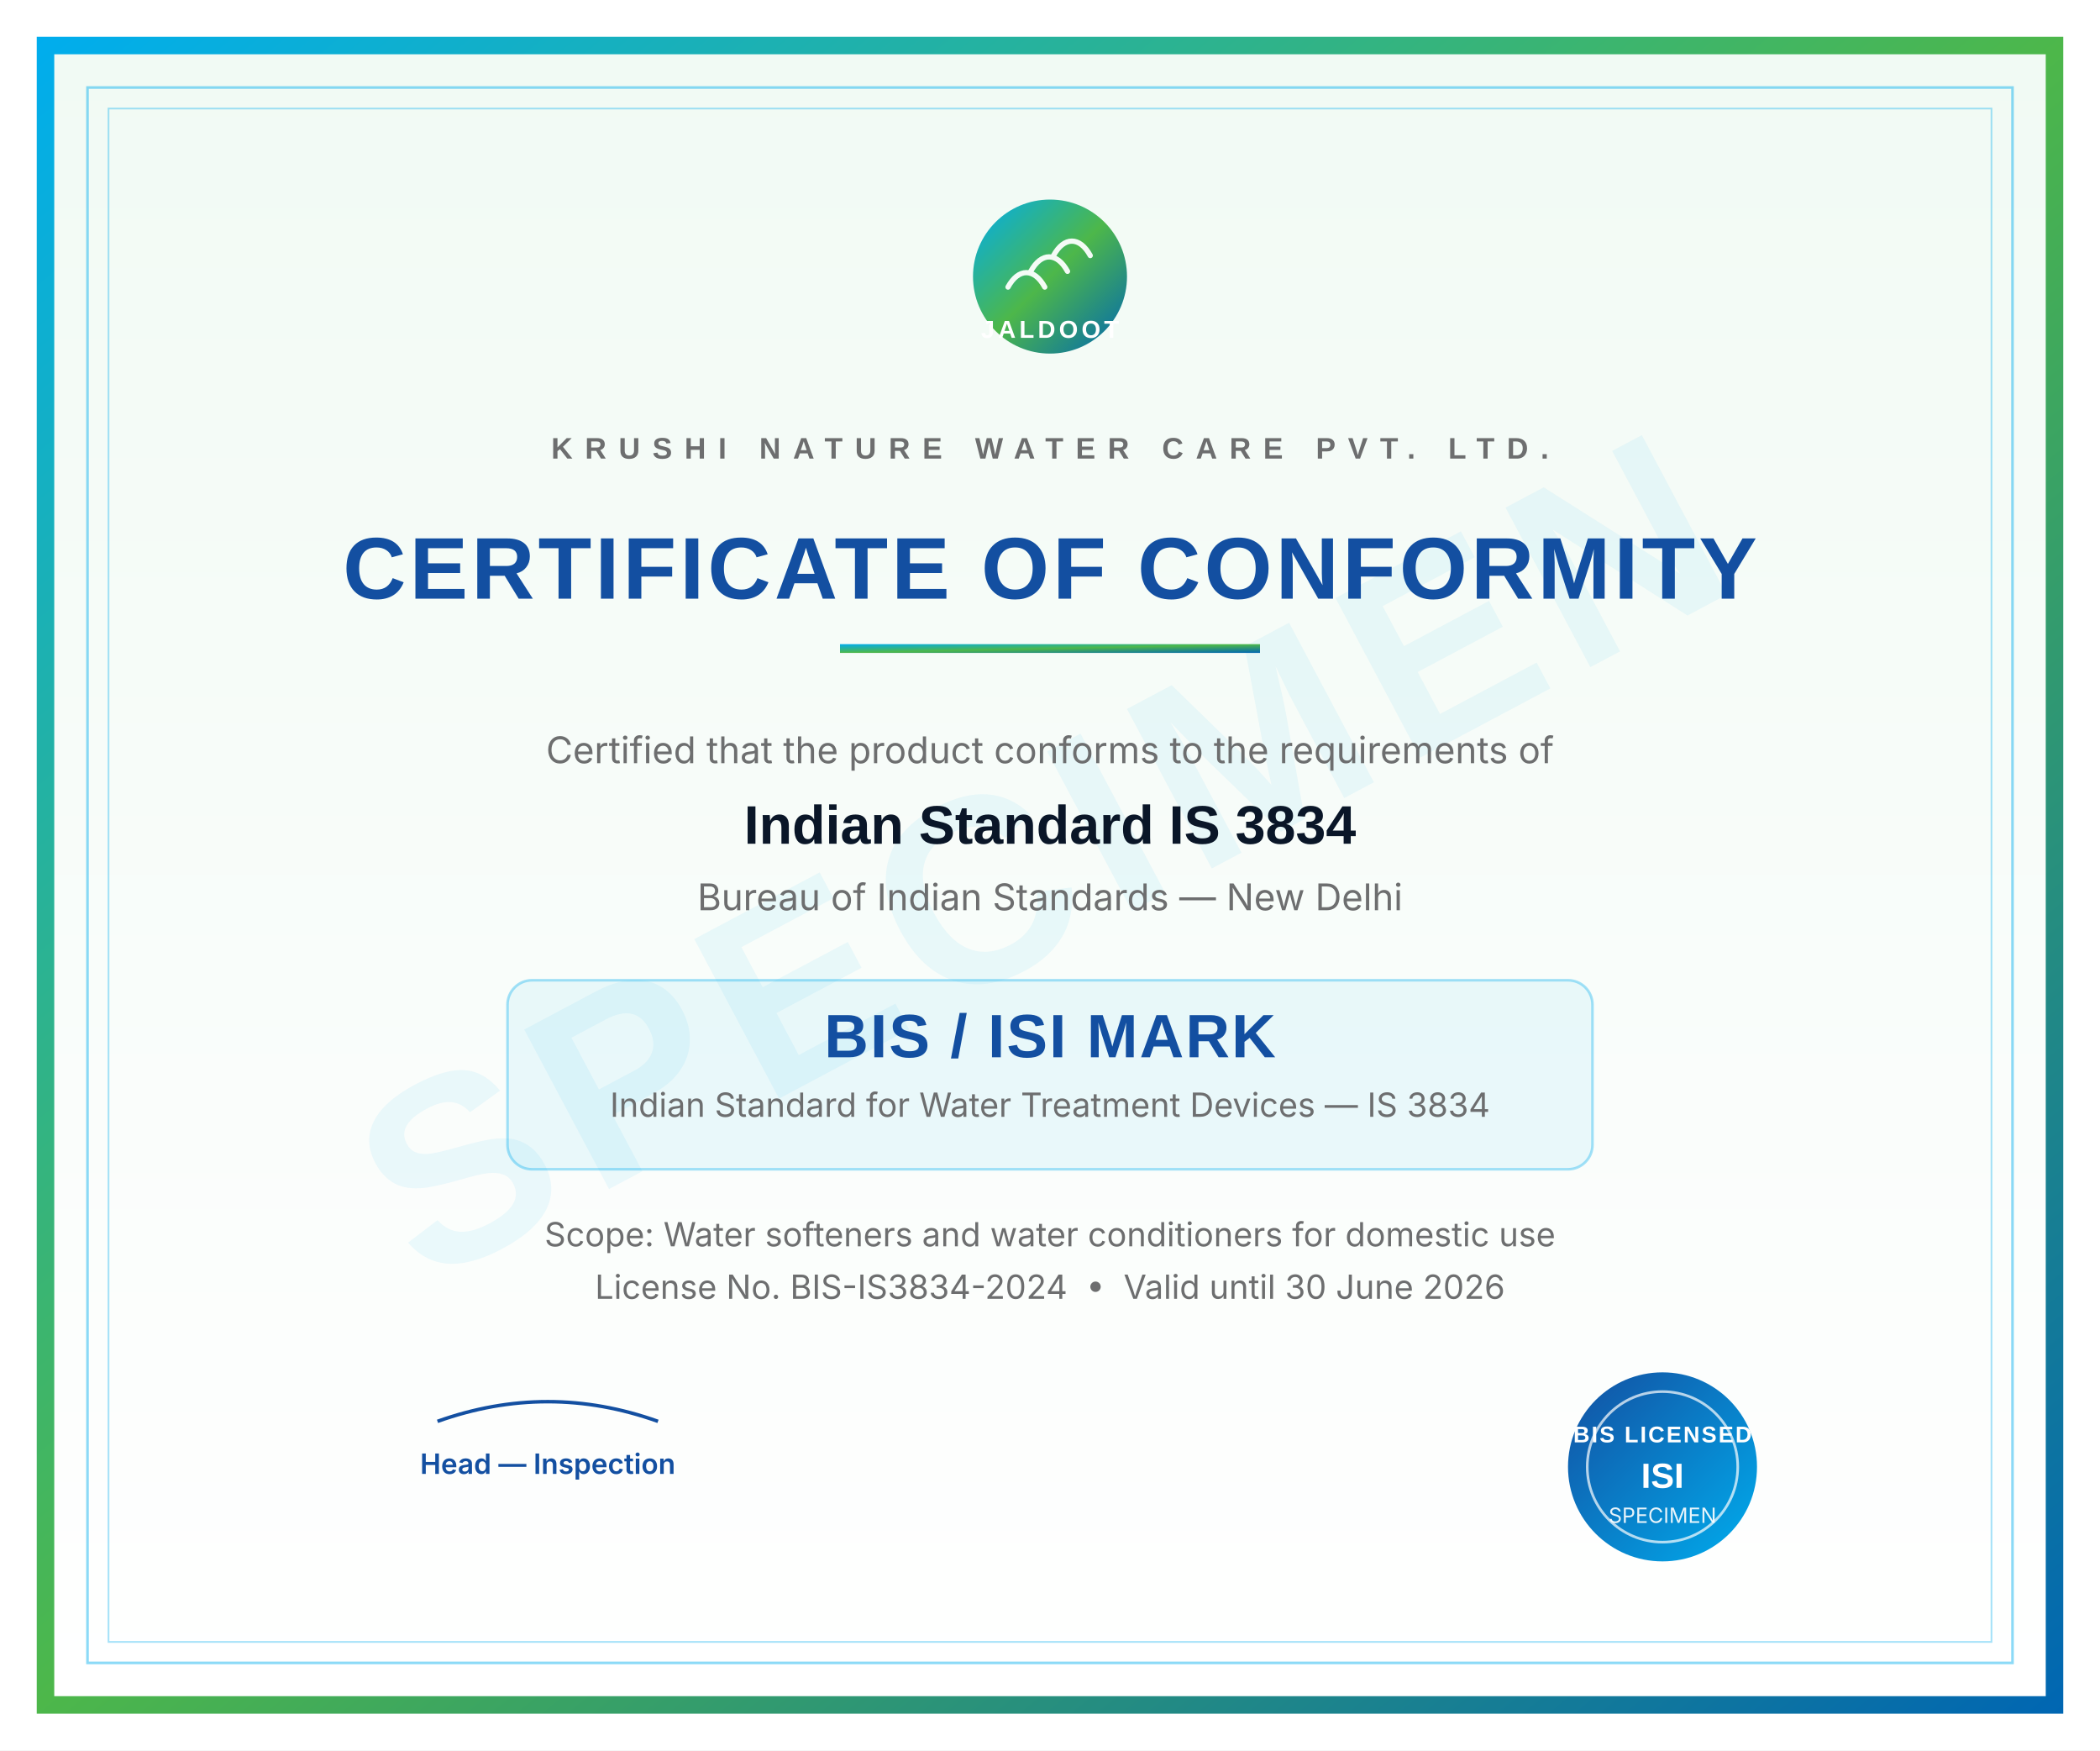
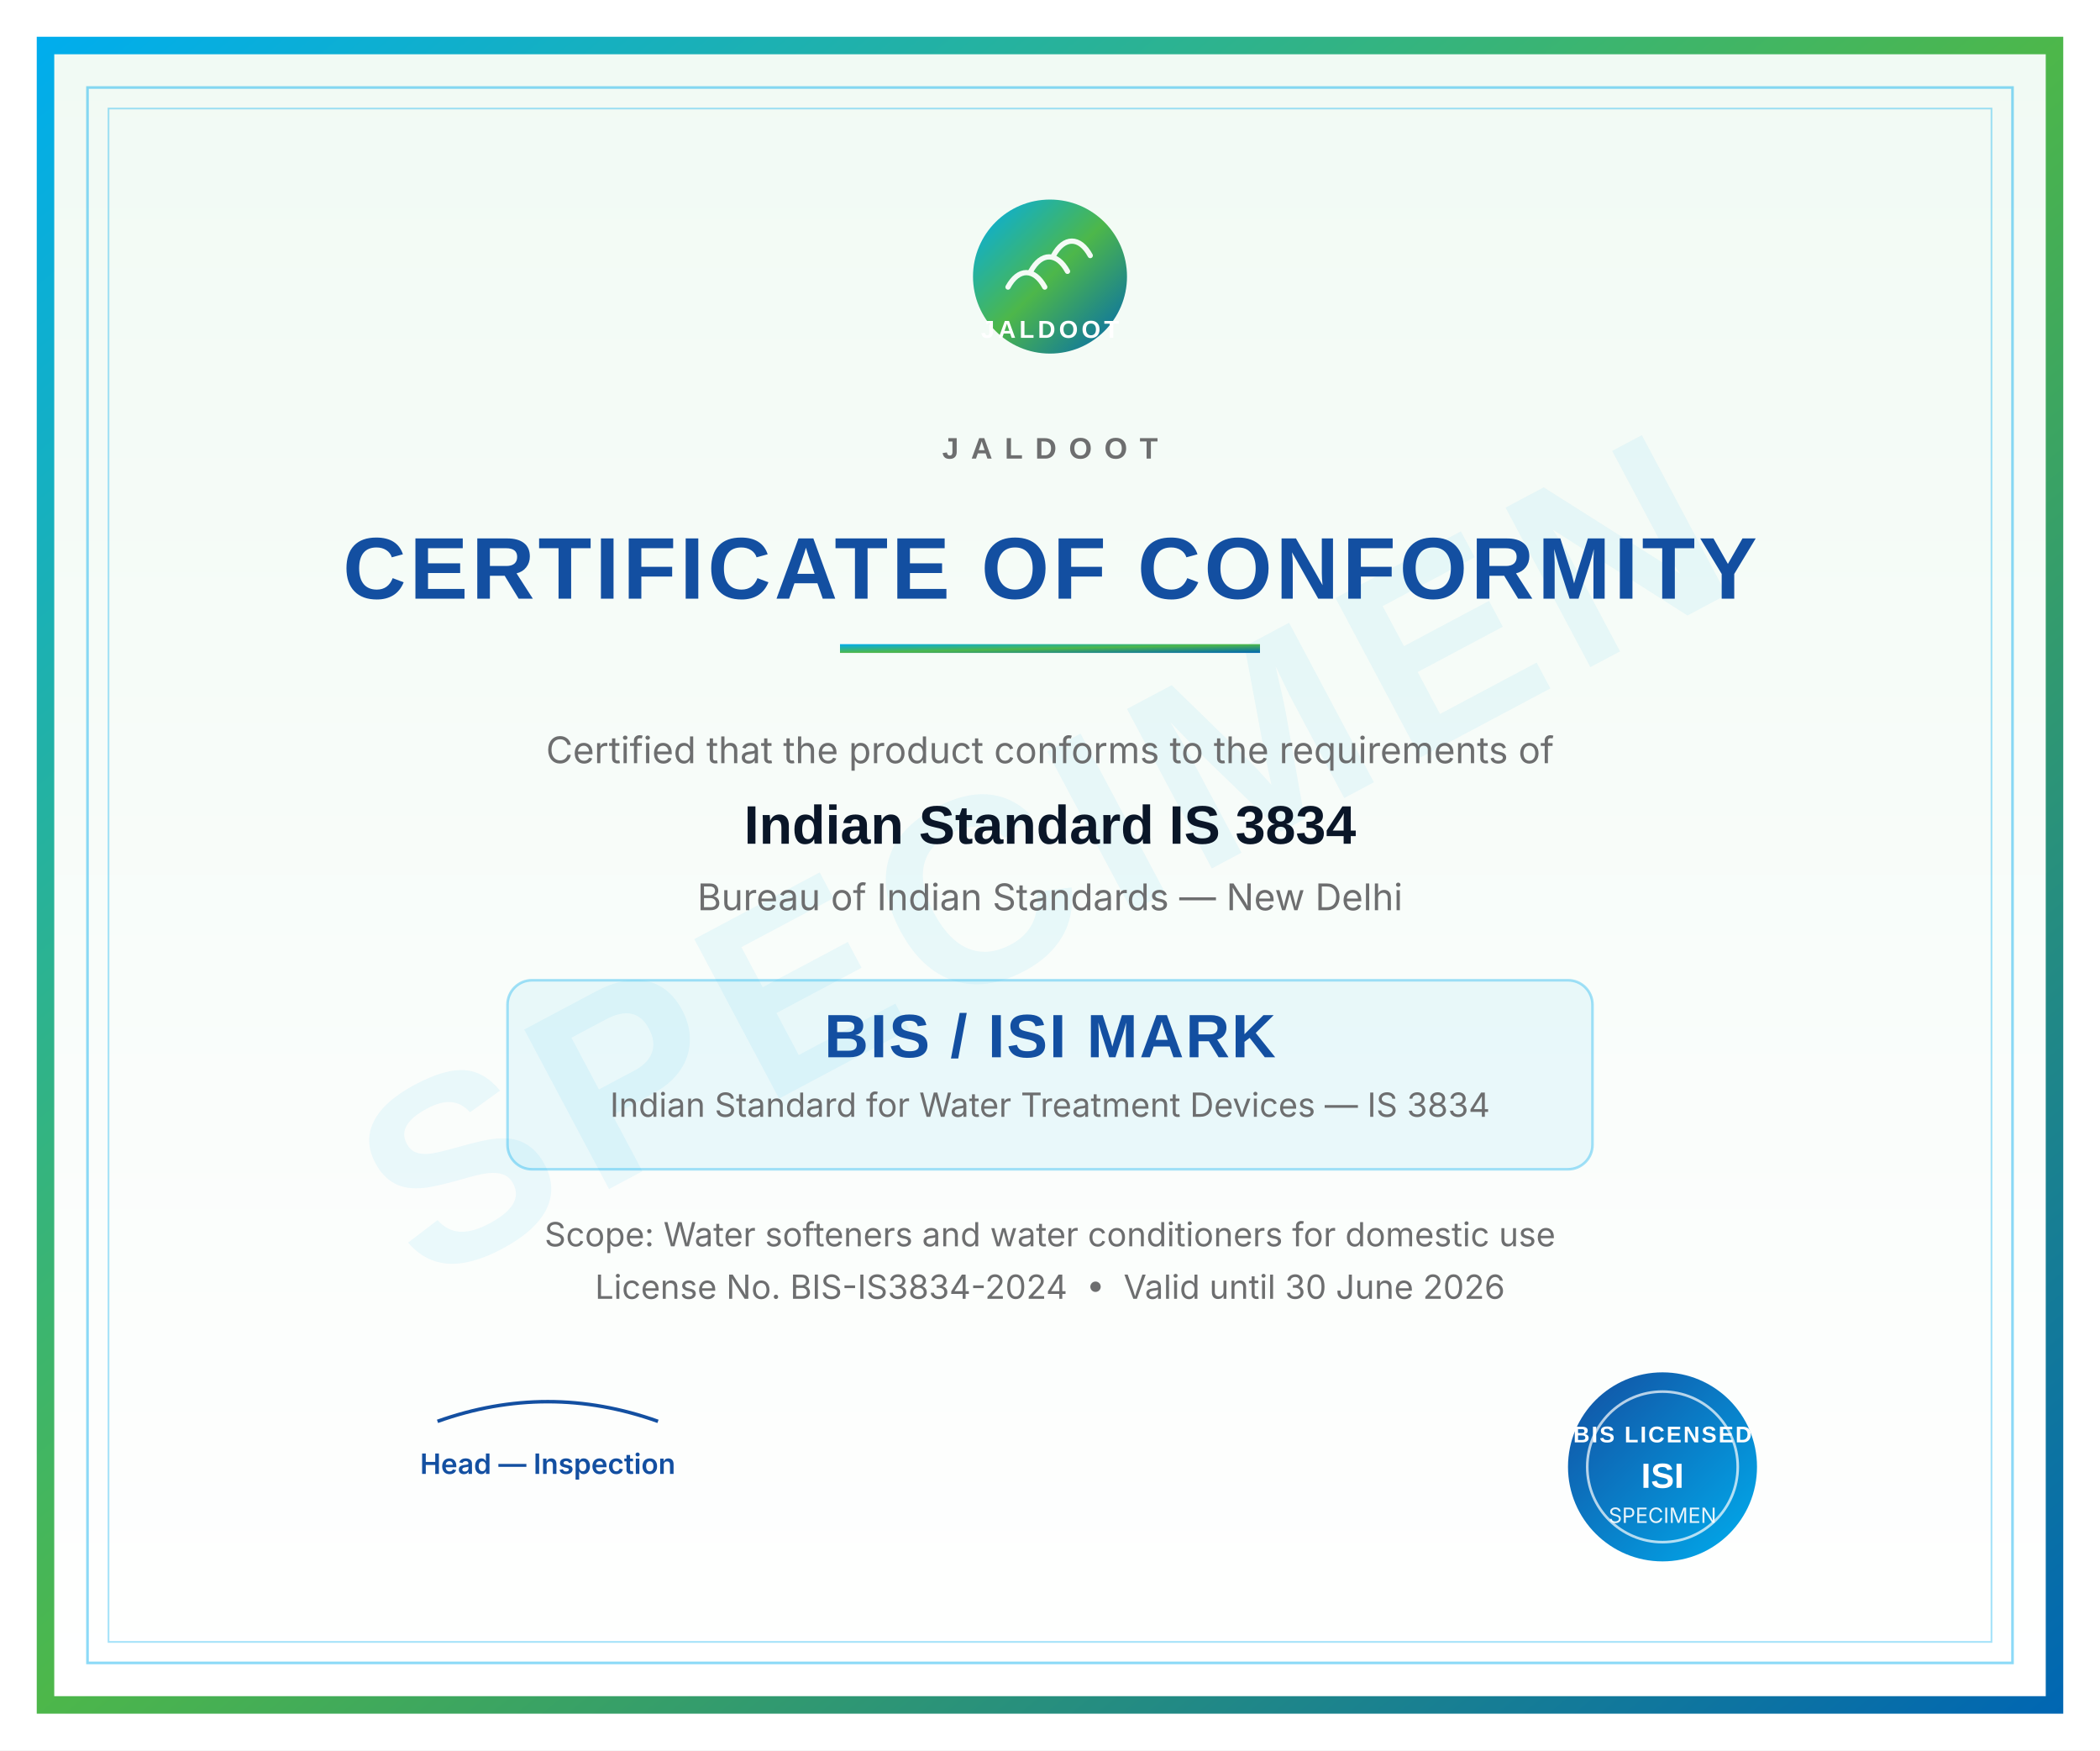
<svg xmlns="http://www.w3.org/2000/svg" viewBox="0 0 1200 1000" width="1200" height="1000" role="img" aria-label="Bureau of Indian Standards conformity certificate for Jaldoot water conditioners against IS 3834">
  <defs>
    <linearGradient id="frame" x1="0" y1="0" x2="1" y2="1">
      <stop offset="0" stop-color="#00ADEE" />
      <stop offset="0.5" stop-color="#4DB74A" />
      <stop offset="1" stop-color="#0066B3" />
    </linearGradient>
    <linearGradient id="wash" x1="0" y1="0" x2="0" y2="1">
      <stop offset="0" stop-color="#F1FAF4" />
      <stop offset="1" stop-color="#FFFFFF" />
    </linearGradient>
    <linearGradient id="sealFill" x1="0" y1="0" x2="1" y2="1">
      <stop offset="0" stop-color="#134FA1" />
      <stop offset="1" stop-color="#00ADEE" />
    </linearGradient>
  </defs>
  <rect width="1200" height="1000" fill="#FFFFFF" />
  <rect x="26" y="26" width="1148" height="948" fill="url(#wash)" />
  <rect x="26" y="26" width="1148" height="948" fill="none" stroke="url(#frame)" stroke-width="10" />
  <rect x="50" y="50" width="1100" height="900" fill="none" stroke="#00ADEE" stroke-width="1.5" opacity="0.45" />
  <rect x="62" y="62" width="1076" height="876" fill="none" stroke="#00ADEE" stroke-width="1" opacity="0.35" />
  <g opacity="0.07" transform="rotate(-28 600 500)">
    <text x="600" y="540" font-family="Poppins, Segoe UI, Arial, sans-serif" font-size="150" font-weight="700" fill="#00ADEE" text-anchor="middle" letter-spacing="10">SPECIMEN</text>
  </g>
  <g transform="translate(600 158)">
    <circle r="44" fill="url(#frame)" />
    <g stroke="#FFFFFF" stroke-width="3" stroke-linecap="round" fill="none" opacity="0.94">
      <path d="M-24 6c6-11 15-11 21 0" />
      <path d="M-11 -3c6-11 15-11 21 0" />
      <path d="M2 -12c6-11 15-11 21 0" />
    </g>
    <text y="35" font-family="Poppins, Segoe UI, Arial, sans-serif" font-size="14" font-weight="700" fill="#FFFFFF" text-anchor="middle" letter-spacing="2">JALDOOT</text>
  </g>
-   <text x="600" y="262" font-family="Poppins, Segoe UI, Arial, sans-serif" font-size="17" font-weight="600" fill="#6D6E6F" text-anchor="middle" letter-spacing="7">KRUSHI NATURE WATER CARE PVT. LTD.</text>
+   <text x="600" y="262" font-family="Poppins, Segoe UI, Arial, sans-serif" font-size="17" font-weight="600" fill="#6D6E6F" text-anchor="middle" letter-spacing="7">JALDOOT</text>
  <text x="600" y="342" font-family="Poppins, Segoe UI, Arial, sans-serif" font-size="50" font-weight="700" fill="#134FA1" text-anchor="middle" letter-spacing="2">CERTIFICATE OF CONFORMITY</text>
  <rect x="480" y="368" width="240" height="5" fill="url(#frame)" />
  <text x="600" y="436" font-family="Inter, Segoe UI, Arial, sans-serif" font-size="21" fill="#6D6E6F" text-anchor="middle">Certified that the product conforms to the requirements of</text>
  <text x="600" y="482" font-family="Poppins, Segoe UI, Arial, sans-serif" font-size="31" font-weight="700" fill="#0A1628" text-anchor="middle">Indian Standard IS 3834</text>
  <text x="600" y="520" font-family="Inter, Segoe UI, Arial, sans-serif" font-size="21" fill="#6D6E6F" text-anchor="middle">Bureau of Indian Standards — New Delhi</text>
  <rect x="290" y="560" width="620" height="108" rx="14" fill="#00ADEE" opacity="0.07" />
  <rect x="290" y="560" width="620" height="108" rx="14" fill="none" stroke="#00ADEE" stroke-width="1.5" opacity="0.35" />
  <text x="600" y="604" font-family="Poppins, Segoe UI, Arial, sans-serif" font-size="35" font-weight="700" fill="#134FA1" text-anchor="middle" letter-spacing="1">BIS / ISI MARK</text>
  <text x="600" y="638" font-family="Inter, Segoe UI, Arial, sans-serif" font-size="19" fill="#6D6E6F" text-anchor="middle">Indian Standard for Water Treatment Devices — IS 3834</text>
  <text x="600" y="712" font-family="Inter, Segoe UI, Arial, sans-serif" font-size="19" fill="#6D6E6F" text-anchor="middle">Scope: Water softeners and water conditioners for domestic use</text>
  <text x="600" y="742" font-family="Inter, Segoe UI, Arial, sans-serif" font-size="19" fill="#6D6E6F" text-anchor="middle">License No. BIS-IS3834-2024  •  Valid until 30 June 2026</text>
  <g transform="translate(250 812)">
    <path d="M0 0c42-15 84-15 126 0" fill="none" stroke="#134FA1" stroke-width="2" />
    <text x="63" y="30" font-family="Inter, Segoe UI, Arial, sans-serif" font-size="16" font-weight="600" fill="#134FA1" text-anchor="middle">Head — Inspection</text>
  </g>
  <g transform="translate(950 838)">
    <circle r="54" fill="url(#sealFill)" />
    <circle r="43" fill="none" stroke="#FFFFFF" stroke-width="1.5" opacity="0.7" />
    <text y="-14" font-family="Poppins, Segoe UI, Arial, sans-serif" font-size="13" font-weight="700" fill="#FFFFFF" text-anchor="middle" letter-spacing="1">BIS LICENSED</text>
    <text y="12" font-family="Poppins, Segoe UI, Arial, sans-serif" font-size="20" font-weight="700" fill="#FFFFFF" text-anchor="middle">ISI</text>
    <text y="32" font-family="Inter, Segoe UI, Arial, sans-serif" font-size="12" fill="#FFFFFF" text-anchor="middle" opacity="0.9">SPECIMEN</text>
  </g>
</svg>
